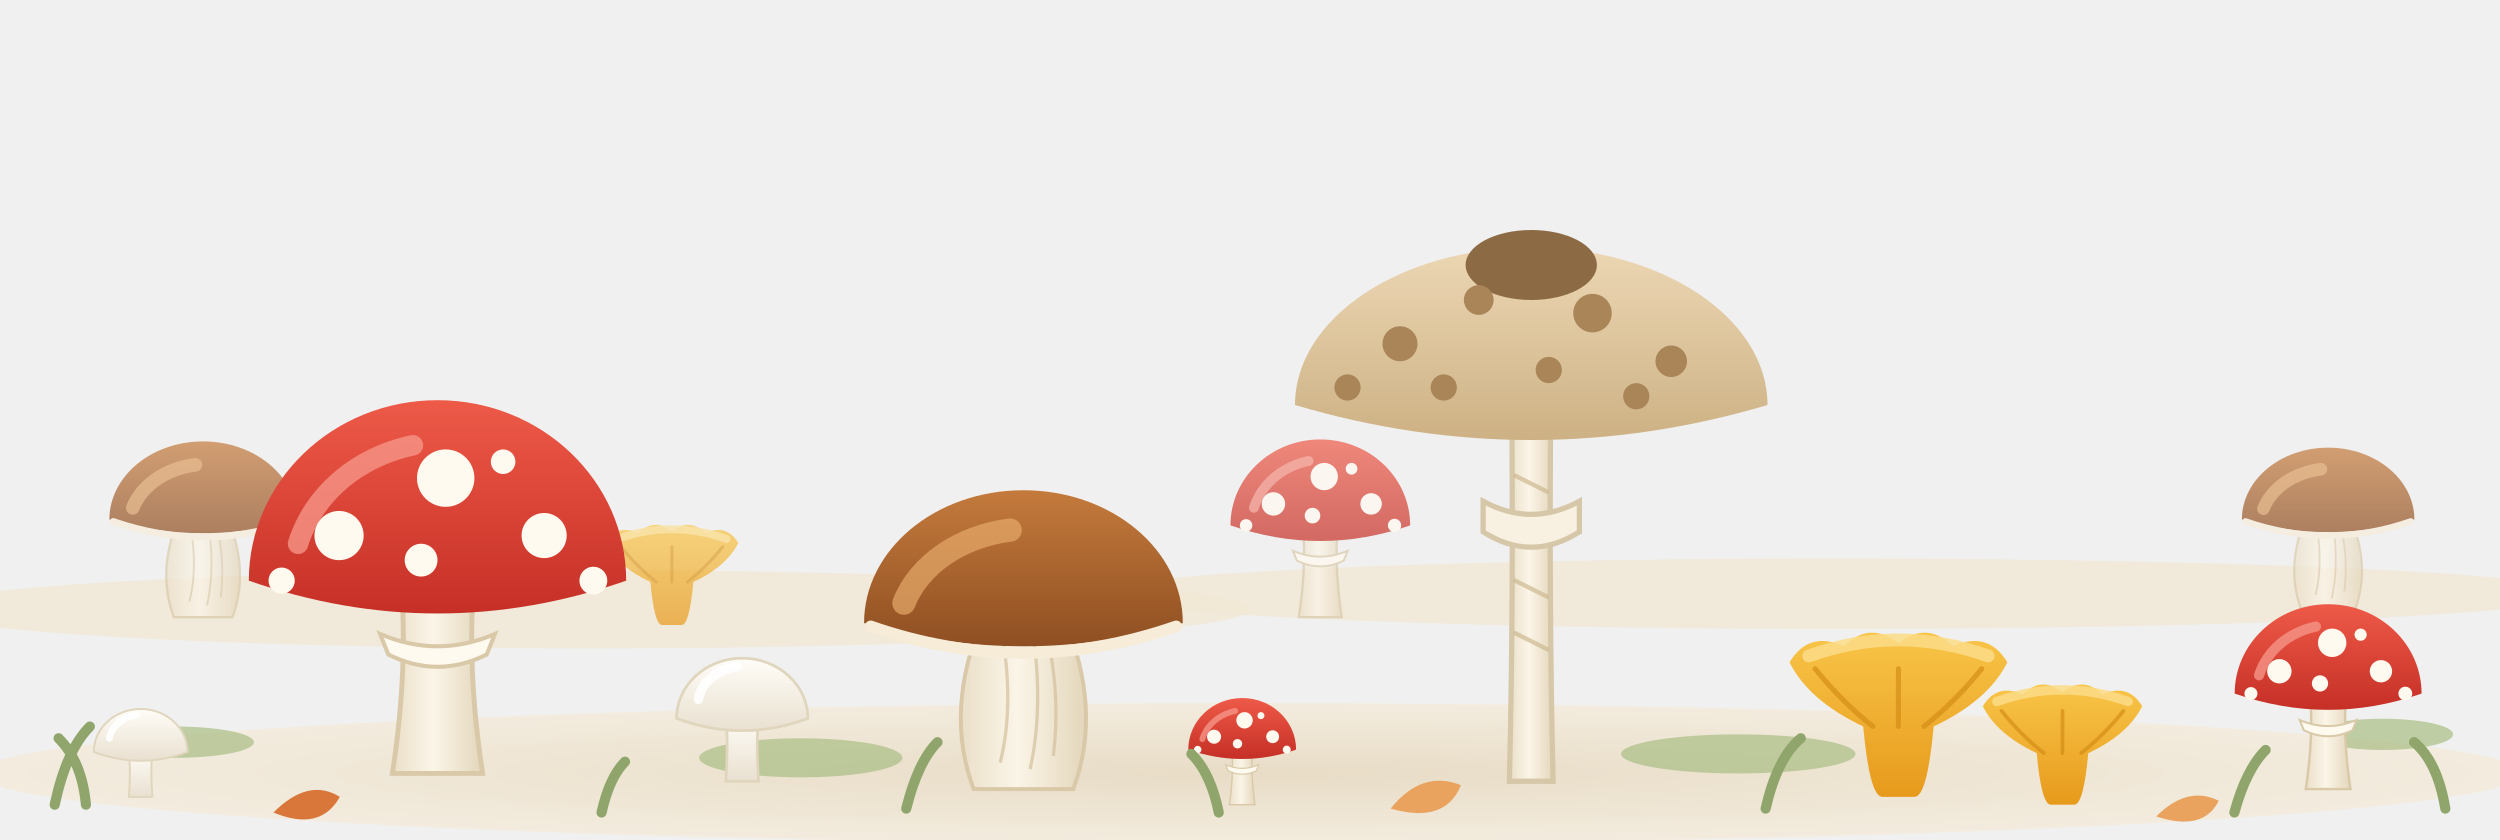
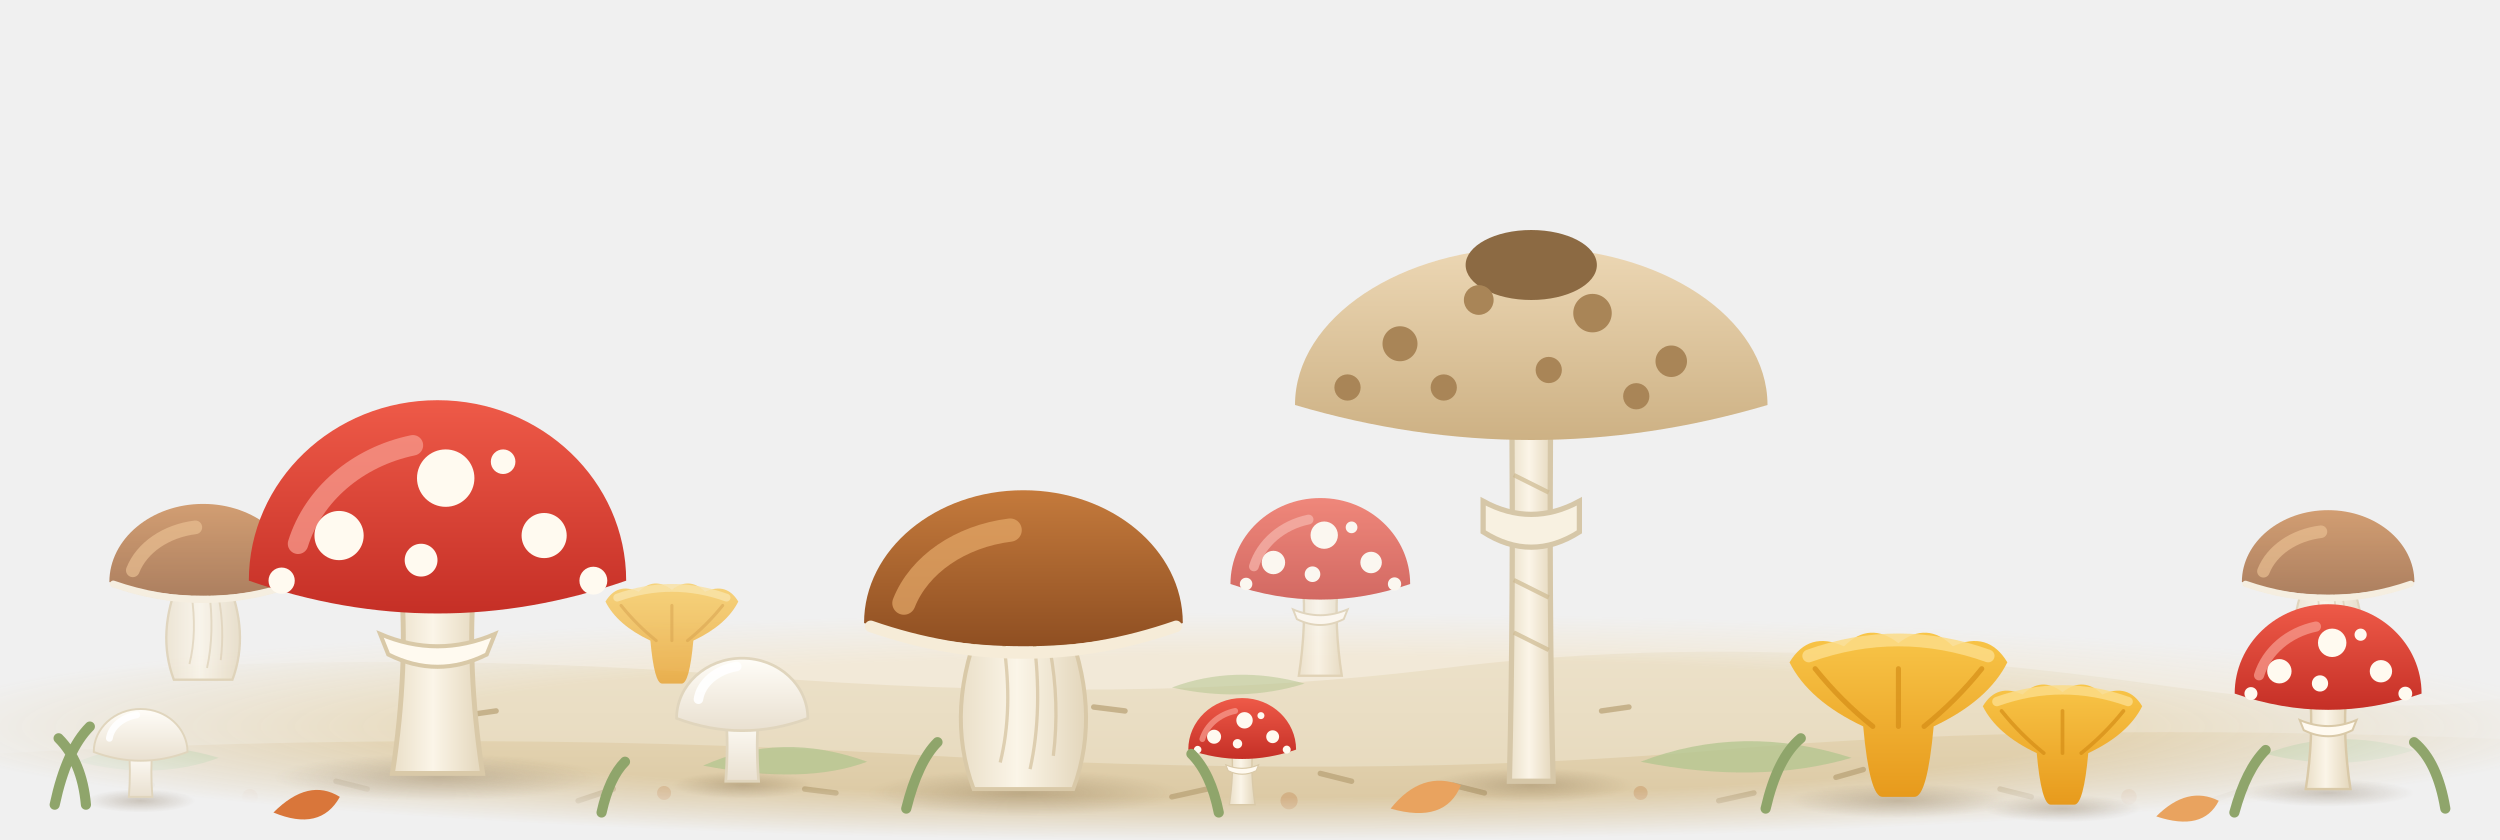
<svg xmlns="http://www.w3.org/2000/svg" viewBox="0 0 640 215" role="img" aria-label="Pilze im Wald: Fliegenpilz, Steinpilz, Parasol und Pfifferlinge">
  <defs>
    <linearGradient id="rot" x1="0" y1="0" x2="0" y2="1">
      <stop offset="0" stop-color="#ee5a48" />
      <stop offset="1" stop-color="#c52f26" />
    </linearGradient>
    <linearGradient id="braun" x1="0" y1="0" x2="0" y2="1">
      <stop offset="0" stop-color="#c47a3c" />
      <stop offset="1" stop-color="#8f4f22" />
    </linearGradient>
    <linearGradient id="gelb" x1="0" y1="0" x2="0" y2="1">
      <stop offset="0" stop-color="#f8c548" />
      <stop offset="1" stop-color="#e79a1c" />
    </linearGradient>
    <linearGradient id="sand" x1="0" y1="0" x2="0" y2="1">
      <stop offset="0" stop-color="#ecd7b4" />
      <stop offset="1" stop-color="#cdb184" />
    </linearGradient>
    <linearGradient id="creme" x1="0" y1="0" x2="1" y2="0">
      <stop offset="0" stop-color="#eadfc8" />
      <stop offset=".45" stop-color="#fbf5e8" />
      <stop offset="1" stop-color="#e3d6bb" />
    </linearGradient>
    <linearGradient id="weiss" x1="0" y1="0" x2="0" y2="1">
      <stop offset="0" stop-color="#fffdf8" />
      <stop offset="1" stop-color="#e9e0d0" />
    </linearGradient>
-     <radialGradient id="boden" cx=".5" cy=".5" r=".6">
-       <stop offset="0" stop-color="#e8dcc6" />
-       <stop offset="1" stop-color="#f5efe3" />
+     <linearGradient id="vorne" x1="0" y1="0" x2="0" y2="1">
+       <stop offset="0" stop-color="#e3d3b1" />
+       <stop offset="1" stop-color="#d2bc92" />
+     </linearGradient>
+     <linearGradient id="mitte" x1="0" y1="0" x2="0" y2="1">
+       <stop offset="0" stop-color="#ece1c9" />
+       <stop offset="1" stop-color="#e2d3b3" />
+     </linearGradient>
+     <radialGradient id="ausblenden" cx="320" cy="186" r="345" gradientUnits="userSpaceOnUse" gradientTransform="translate(320 186) scale(1 .085) translate(-320 -186)">
+       <stop offset="0" stop-color="#fff" />
+       <stop offset=".62" stop-color="#fff" />
+       <stop offset="1" stop-color="#000" />
+     </radialGradient>
+     <mask id="bodenmaske" maskUnits="userSpaceOnUse" x="-20" y="100" width="680" height="130">
+       <rect x="-20" y="100" width="680" height="130" fill="url(#ausblenden)" />
+     </mask>
+     <radialGradient id="schatten">
+       <stop offset="0" stop-color="#6b5434" stop-opacity=".28" />
+       <stop offset="1" stop-color="#6b5434" stop-opacity="0" />
    </radialGradient>
    <g id="fliege">
      <path d="M-11 0 Q-7 -26 -9 -48 L9 -48 Q7 -26 11 0Z" fill="url(#creme)" stroke="#d9c9a8" stroke-width="1.2" />
      <path d="M-14 -34 Q0 -28 14 -34 L12 -29 Q0 -23 -12 -29Z" fill="#fffaf0" stroke="#d9c9a8" stroke-width="1" />
      <path d="M-46 -47 A46 44 0 0 1 46 -47 Q0 -31 -46 -47Z" fill="url(#rot)" />
      <path d="M-34 -56 A38 34 0 0 1 -6 -80" stroke="#f79a8c" stroke-width="5" stroke-linecap="round" fill="none" opacity=".75" />
      <g fill="#fffaf0">
        <circle cx="-24" cy="-58" r="6" />
        <circle cx="2" cy="-72" r="7" />
        <circle cx="26" cy="-58" r="5.5" />
        <circle cx="-4" cy="-52" r="4" />
        <circle cx="-38" cy="-47" r="3.2" />
        <circle cx="38" cy="-47" r="3.4" />
        <circle cx="16" cy="-76" r="3" />
      </g>
    </g>
    <g id="stein">
      <path d="M-15 0 Q-24 -24 -12 -52 L12 -52 Q24 -24 15 0Z" fill="url(#creme)" stroke="#d9c9a8" stroke-width="1.2" />
      <g stroke="#d3c19d" stroke-width="1" fill="none" opacity=".7">
        <path d="M-7 -8 Q-3 -24 -6 -44 M2 -6 Q6 -24 3 -46 M9 -10 Q11 -26 8 -42" />
      </g>
      <path d="M-48 -50 A48 40 0 0 1 48 -50 Q0 -36 -48 -50Z" fill="url(#braun)" />
      <path d="M-36 -56 A40 32 0 0 1 -4 -78" stroke="#e5a96a" stroke-width="7" stroke-linecap="round" fill="none" opacity=".7" />
      <path d="M-46 -49 Q0 -33 46 -49" stroke="#f6ecd8" stroke-width="3.5" fill="none" stroke-linecap="round" />
    </g>
    <g id="pfiff">
      <path d="M-34 -42 Q-28 -52 -17 -47 Q-9 -55 0 -48 Q9 -55 17 -47 Q28 -52 34 -42 Q28 -30 11 -22 Q9 0 5 0 L-5 0 Q-9 0 -11 -22 Q-28 -30 -34 -42Z" fill="url(#gelb)" />
      <path d="M-28 -44 Q0 -54 28 -44" stroke="#fbdc87" stroke-width="4" fill="none" stroke-linecap="round" opacity=".85" />
      <g stroke="#d28a14" stroke-width="1.6" stroke-linecap="round" fill="none" opacity=".65">
        <path d="M-8 -22 Q-18 -30 -26 -40 M0 -22 L0 -40 M8 -22 Q18 -30 26 -40" />
      </g>
    </g>
    <g id="parasol">
      <path d="M-5 0 Q-4 -40 -4.5 -92 L4.5 -92 Q4 -40 5 0Z" fill="url(#creme)" stroke="#d6c7a8" stroke-width="1.2" />
      <g stroke="#cdb990" stroke-width="1" opacity=".7">
        <path d="M-4 -70 L4 -66 M-4 -58 L4 -54 M-4 -46 L4 -42 M-4 -34 L4 -30" />
      </g>
      <path d="M-11 -64 Q0 -58 11 -64 L11 -57 Q0 -50 -11 -57Z" fill="#f8f1e1" stroke="#d6c7a8" stroke-width="1.2" />
      <path d="M-54 -86 A54 36 0 0 1 54 -86 Q0 -70 -54 -86Z" fill="url(#sand)" />
      <ellipse cx="0" cy="-118" rx="15" ry="8" fill="#8c6a43" />
      <g fill="#a98557">
        <circle cx="-30" cy="-100" r="4" />
        <circle cx="-12" cy="-110" r="3.4" />
        <circle cx="14" cy="-107" r="4.4" />
        <circle cx="32" cy="-96" r="3.6" />
        <circle cx="-42" cy="-90" r="3" />
        <circle cx="4" cy="-94" r="3" />
        <circle cx="-20" cy="-90" r="3" />
        <circle cx="24" cy="-88" r="3" />
      </g>
    </g>
    <g id="champi">
      <path d="M-6 0 Q-5 -14 -6 -24 L6 -24 Q5 -14 6 0Z" fill="url(#weiss)" stroke="#e0d5bd" stroke-width="1" />
      <path d="M-24 -23 A24 22 0 0 1 24 -23 Q0 -14 -24 -23Z" fill="url(#weiss)" stroke="#e0d5bd" stroke-width="1" />
      <path d="M-16 -30 A18 14 0 0 1 -2 -42" stroke="#fff" stroke-width="3.5" stroke-linecap="round" fill="none" opacity=".9" />
    </g>
  </defs>
-   <ellipse cx="320" cy="198" rx="326" ry="18" fill="url(#boden)" />
-   <ellipse cx="150" cy="156" rx="170" ry="10" fill="#f1e8d6" opacity=".9" />
-   <ellipse cx="470" cy="152" rx="190" ry="9" fill="#f1e8d6" opacity=".9" />
-   <g fill="#a9bd84" opacity=".7">
-     <ellipse cx="205" cy="194" rx="26" ry="5" />
-     <ellipse cx="445" cy="193" rx="30" ry="5" />
-     <ellipse cx="45" cy="190" rx="20" ry="4" />
-     <ellipse cx="610" cy="188" rx="18" ry="4" />
+   <g mask="url(#bodenmaske)">
+     <path d="M-20 158 Q70 146 160 154 T320 151 T490 156 T660 148 L660 230 L-20 230Z" fill="#f2e9d8" />
+     <path d="M-20 175 Q90 165 190 173 T370 171 T550 175 T660 168 L660 230 L-20 230Z" fill="url(#mitte)" />
+     <path d="M-20 194 Q110 186 230 193 T440 192 T660 190 L660 230 L-20 230Z" fill="url(#vorne)" />
+     <g fill="#b3c58f" opacity=".75">
+       <path d="M180 196 Q200 187 222 195 Q206 201 180 196Z" />
+       <path d="M420 195 Q446 185 474 194 Q450 201 420 195Z" />
+       <path d="M20 195 Q36 188 56 194 Q40 200 20 195Z" />
+       <path d="M580 193 Q598 186 618 192 Q600 198 580 193Z" />
+       <path d="M300 176 Q316 170 334 175 Q318 180 300 176Z" opacity=".7" />
+     </g>
+     <g stroke="#b79f74" stroke-width="1.4" stroke-linecap="round" opacity=".7">
+       <path d="M30 203 l9 -2 M86 200 l8 2 M148 205 l9 -3 M206 202 l8 1 M300 204 l9 -2 M372 201 l8 2 M440 205 l9 -2 M512 202 l8 2 M566 205 l9 -3 M620 201 l8 1 M250 198 l7 -2 M338 198 l8 2 M470 199 l7 -2 M120 183 l7 -1 M280 181 l8 1 M410 182 l7 -1 M520 184 l8 -1" />
+     </g>
+     <g fill="#cfa779" opacity=".7">
+       <circle cx="64" cy="204" r="2" />
+       <circle cx="170" cy="203" r="1.8" />
+       <circle cx="330" cy="205" r="2.2" />
+       <circle cx="420" cy="203" r="1.8" />
+       <circle cx="545" cy="204" r="2" />
+       <circle cx="600" cy="203" r="1.6" />
+     </g>
+   </g>
+   <g>
+     <ellipse cx="112" cy="199" rx="42" ry="6" fill="url(#schatten)" />
+     <ellipse cx="190" cy="201" rx="18" ry="3.5" fill="url(#schatten)" />
+     <ellipse cx="262" cy="203" rx="40" ry="6" fill="url(#schatten)" />
+     <ellipse cx="392" cy="201" rx="26" ry="4.5" fill="url(#schatten)" />
+     <ellipse cx="486" cy="205" rx="28" ry="4.5" fill="url(#schatten)" />
+     <ellipse cx="528" cy="207" rx="20" ry="3.5" fill="url(#schatten)" />
+     <ellipse cx="596" cy="203" rx="22" ry="3.5" fill="url(#schatten)" />
+     <ellipse cx="36" cy="205" rx="14" ry="3" fill="url(#schatten)" />
  </g>
  <g opacity=".7">
-     <use href="#stein" transform="translate(52 158) scale(.5)" />
-     <use href="#pfiff" transform="translate(172 160) scale(.5)" />
-     <use href="#fliege" transform="translate(338 158) scale(.5)" />
-     <use href="#stein" transform="translate(596 156) scale(.46)" />
+     <use href="#stein" transform="translate(52 174) scale(.5)" />
+     <use href="#pfiff" transform="translate(172 175) scale(.5)" />
+     <use href="#fliege" transform="translate(338 173) scale(.5)" />
+     <use href="#stein" transform="translate(596 172) scale(.46)" />
  </g>
  <use href="#fliege" transform="translate(112 198) scale(1.05)" />
  <use href="#champi" transform="translate(190 200) scale(.7)" />
  <use href="#stein" transform="translate(262 202) scale(.85)" />
  <use href="#parasol" transform="translate(392 200) scale(1.12)" />
  <use href="#pfiff" transform="translate(486 204) scale(.82)" />
  <use href="#pfiff" transform="translate(528 206) scale(.6)" />
  <use href="#fliege" transform="translate(596 202) scale(.52)" />
  <use href="#champi" transform="translate(36 204) scale(.5)" />
  <use href="#fliege" transform="translate(318 206) scale(.3)" />
  <g stroke="#8fa56b" stroke-width="2.6" stroke-linecap="round" fill="none">
    <path d="M14 206 q3 -14 9 -20 M22 206 q-1 -11 -7 -17 M232 207 q3 -12 8 -17 M312 208 q-2 -10 -7 -15 M452 207 q3 -13 9 -18 M572 208 q3 -11 8 -16 M626 207 q-2 -12 -8 -17 M154 208 q2 -9 6 -13" />
  </g>
  <g>
    <path d="M356 207 q8 -10 18 -6 q-4 10 -18 6Z" fill="#e9a35f" />
    <path d="M70 208 q9 -9 17 -4 q-5 9 -17 4Z" fill="#d9763a" />
    <path d="M552 209 q8 -8 16 -4 q-4 8 -16 4Z" fill="#e9a35f" />
  </g>
</svg>
